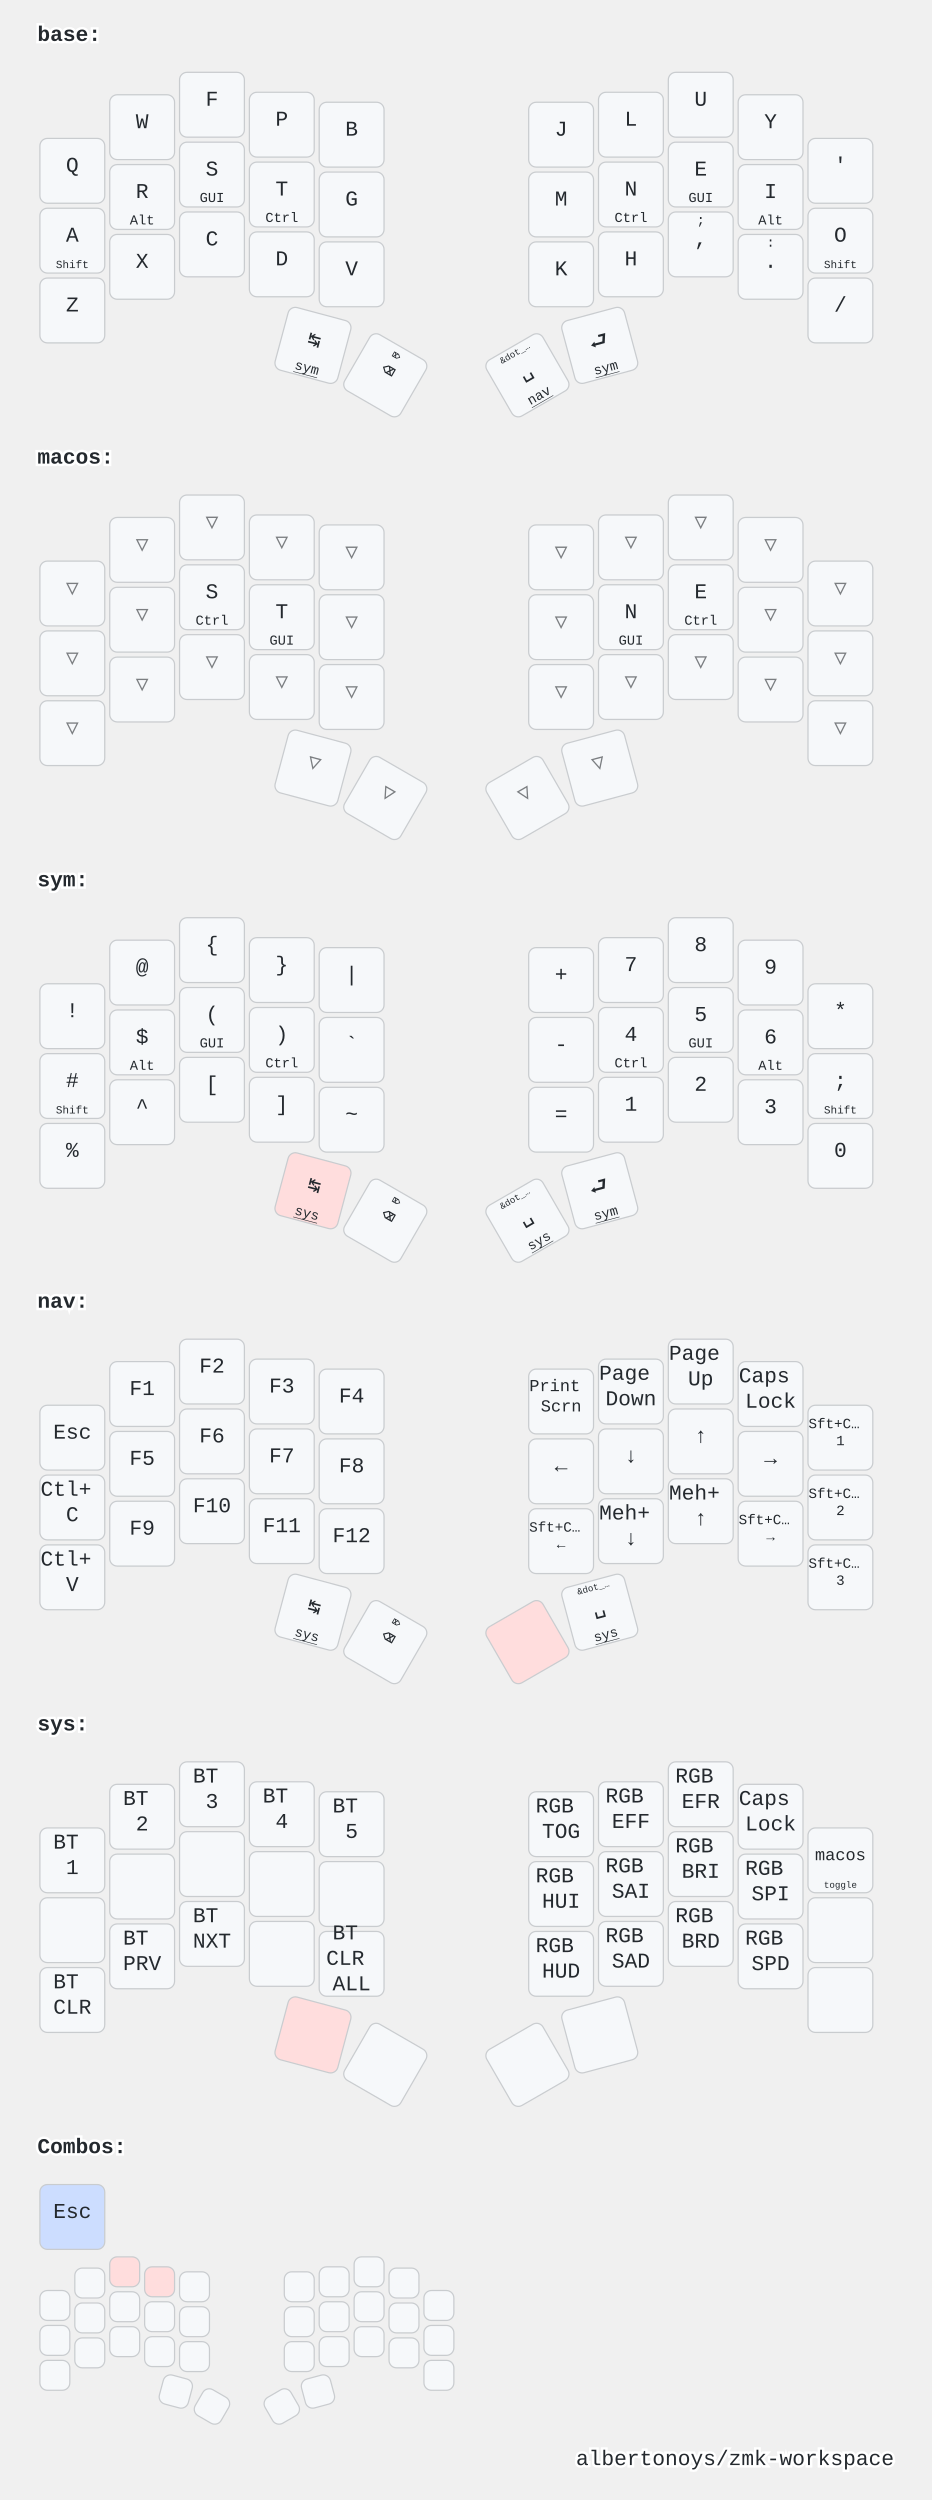
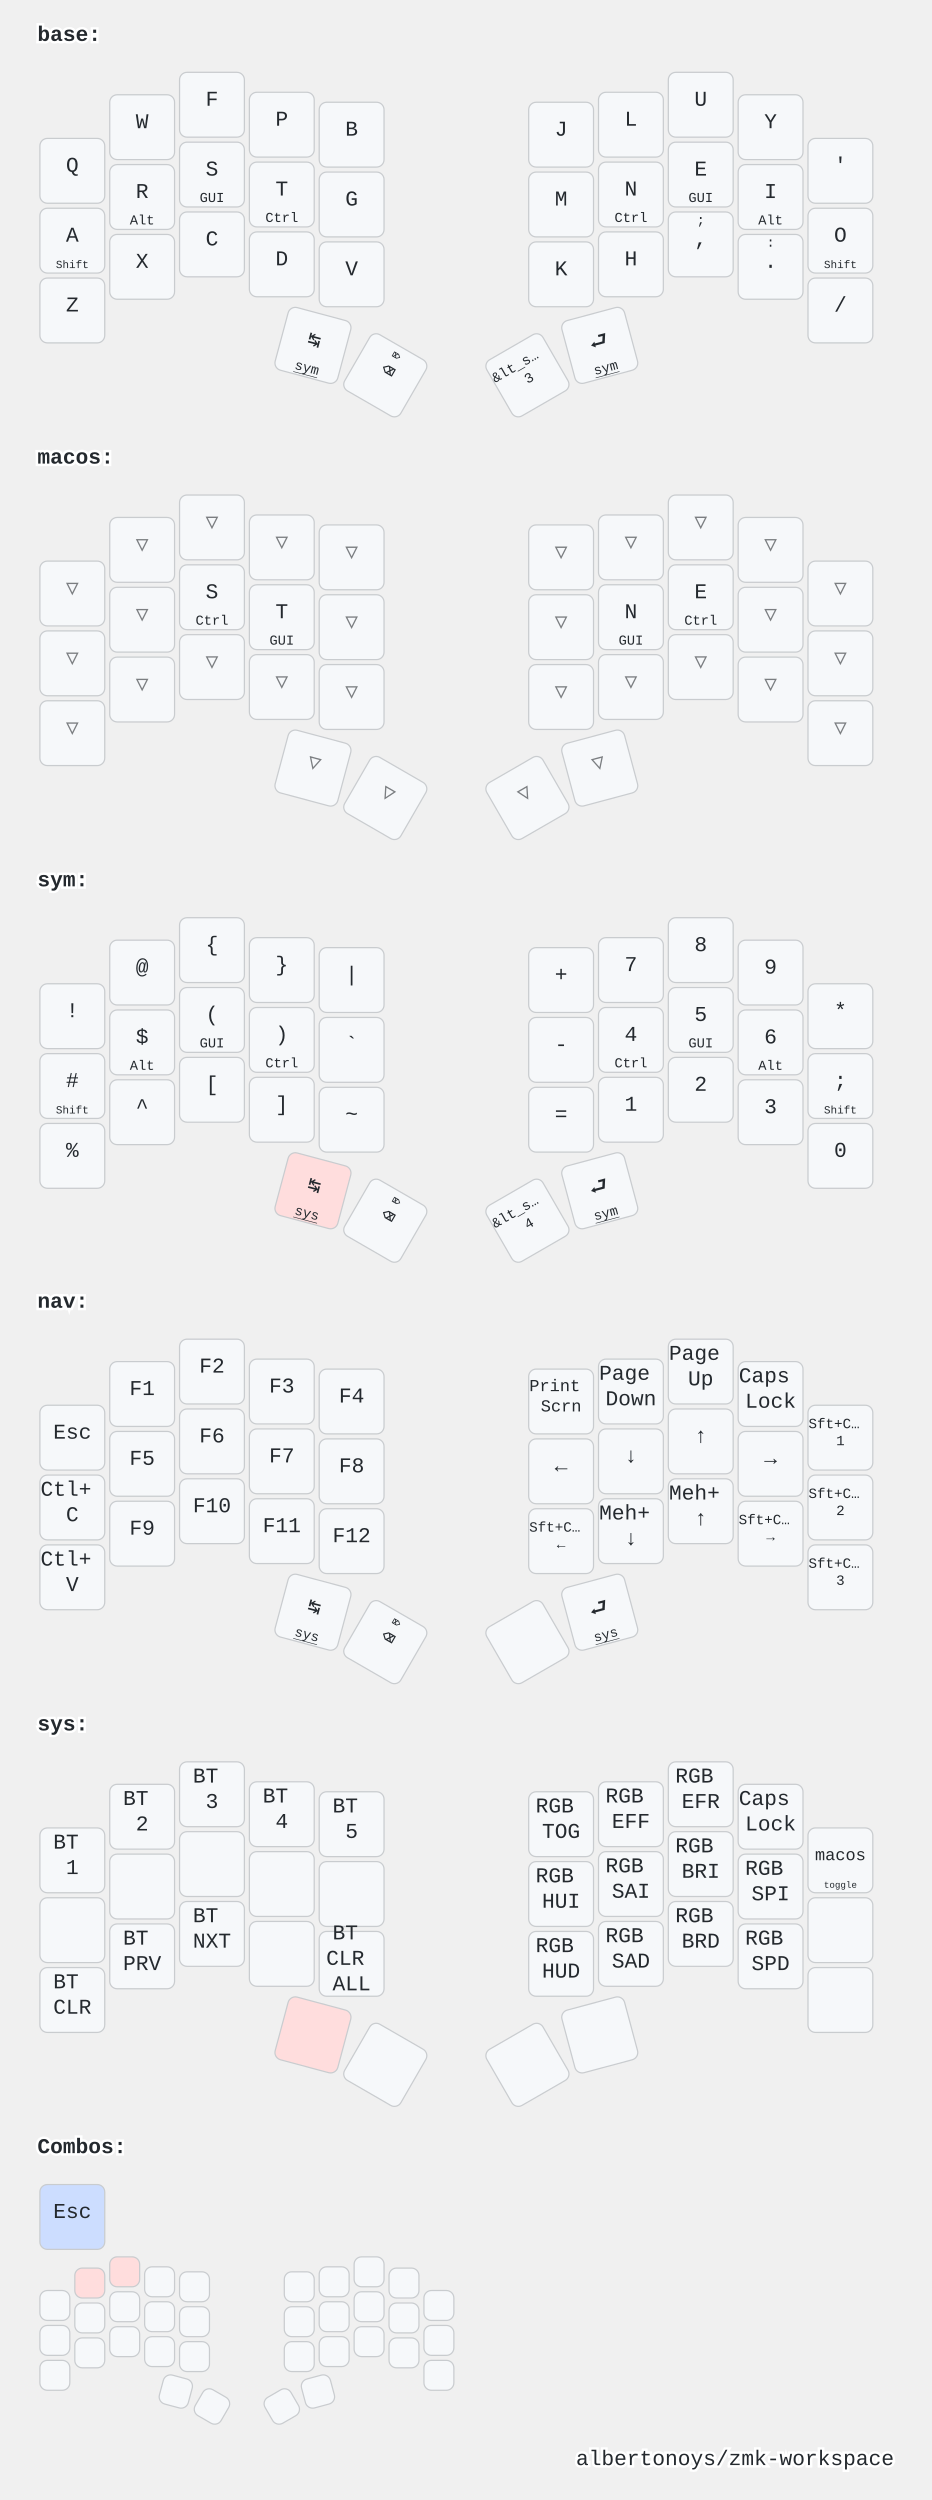
<svg xmlns="http://www.w3.org/2000/svg" width="747" height="2005" viewBox="0 0 747 2005" class="keymap">
  <style>/* inherit to force styles through use tags */
svg path {
    fill: inherit;
}

/* font and background color specifications */
svg.keymap {
    font-family: SFMono-Regular,Consolas,Liberation Mono,Menlo,monospace;
    font-size: 14px;
    font-kerning: normal;
    text-rendering: optimizeLegibility;
    fill: #24292e;
}

/* default key styling */
rect.key {
    fill: #f6f8fa;
}

rect.key, rect.combo {
    stroke: #c9cccf;
    stroke-width: 1;
}

/* default key side styling, only used is draw_key_sides is set */
rect.side {
    filter: brightness(90%);
}

/* color accent for combo boxes */
rect.combo, rect.combo-separate {
    fill: #cdf;
}

/* color accent for held keys */
rect.held, rect.combo.held {
    fill: #fdd;
}

/* color accent for ghost (optional) keys */
rect.ghost, rect.combo.ghost {
    stroke-dasharray: 4, 4;
    stroke-width: 2;
}

text {
    text-anchor: middle;
    dominant-baseline: middle;
}

/* styling for layer labels */
text.label {
    font-weight: bold;
    text-anchor: start;
    stroke: white;
    stroke-width: 4;
    paint-order: stroke;
}

/* styling for optional footer */
text.footer {
    text-anchor: end;
    dominant-baseline: auto;
    stroke: white;
    stroke-width: 4;
    paint-order: stroke;
}

/* styling for combo tap, and key hold/shifted label text */
text.combo, text.hold, text.shifted {
    font-size: 11px;
}

text.hold {
    text-anchor: middle;
    dominant-baseline: auto;
}

text.shifted {
    text-anchor: middle;
    dominant-baseline: hanging;
}

text.layer-activator {
    text-decoration: underline;
}

/* styling for hold/shifted label text in combo box */
text.combo.hold, text.combo.shifted {
    font-size: 8px;
}

/* lighter symbol for transparent keys */
text.trans {
    fill: #7b7e81;
}

/* styling for combo dendrons */
path.combo {
    stroke-width: 1;
    stroke: gray;
    fill: none;
}

/* Start Tabler Icons Cleanup */
/* cannot use height/width with glyphs */
.icon-tabler &gt; path {
    fill: inherit;
    stroke: inherit;
    stroke-width: 2;
}
/* hide tabler's default box */
.icon-tabler &gt; path[stroke="none"][fill="none"] {
    visibility: hidden;
}
/* End Tabler Icons Cleanup */

svg.keymap{font-size: 17px;}</style>
  <g transform="translate(30, 0)" class="layer-base">
    <text x="0" y="28" class="label" id="base">base:</text>
    <g transform="translate(0, 56)">
      <g transform="translate(28, 81)" class="key keypos-0">
        <rect rx="6" ry="6" x="-26" y="-26" width="52" height="52" class="key" />
        <text x="0" y="-4" class="key tap">Q</text>
      </g>
      <g transform="translate(84, 46)" class="key keypos-1">
        <rect rx="6" ry="6" x="-26" y="-26" width="52" height="52" class="key" />
        <text x="0" y="-4" class="key tap">W</text>
      </g>
      <g transform="translate(140, 28)" class="key keypos-2">
        <rect rx="6" ry="6" x="-26" y="-26" width="52" height="52" class="key" />
        <text x="0" y="-4" class="key tap">F</text>
      </g>
      <g transform="translate(196, 44)" class="key keypos-3">
        <rect rx="6" ry="6" x="-26" y="-26" width="52" height="52" class="key" />
        <text x="0" y="-4" class="key tap">P</text>
      </g>
      <g transform="translate(252, 52)" class="key keypos-4">
        <rect rx="6" ry="6" x="-26" y="-26" width="52" height="52" class="key" />
        <text x="0" y="-4" class="key tap">B</text>
      </g>
      <g transform="translate(420, 52)" class="key keypos-5">
        <rect rx="6" ry="6" x="-26" y="-26" width="52" height="52" class="key" />
        <text x="0" y="-4" class="key tap">J</text>
      </g>
      <g transform="translate(476, 44)" class="key keypos-6">
        <rect rx="6" ry="6" x="-26" y="-26" width="52" height="52" class="key" />
        <text x="0" y="-4" class="key tap">L</text>
      </g>
      <g transform="translate(532, 28)" class="key keypos-7">
        <rect rx="6" ry="6" x="-26" y="-26" width="52" height="52" class="key" />
        <text x="0" y="-4" class="key tap">U</text>
      </g>
      <g transform="translate(588, 46)" class="key keypos-8">
        <rect rx="6" ry="6" x="-26" y="-26" width="52" height="52" class="key" />
        <text x="0" y="-4" class="key tap">Y</text>
      </g>
      <g transform="translate(644, 81)" class="key keypos-9">
        <rect rx="6" ry="6" x="-26" y="-26" width="52" height="52" class="key" />
        <text x="0" y="-4" class="key tap">'</text>
      </g>
      <g transform="translate(28, 137)" class="key keypos-10">
        <rect rx="6" ry="6" x="-26" y="-26" width="52" height="52" class="key" />
        <text x="0" y="-4" class="key tap">A</text>
        <text x="0" y="22" class="key hold">
          <tspan style="font-size: 80%">Shift</tspan>
        </text>
      </g>
      <g transform="translate(84, 102)" class="key keypos-11">
        <rect rx="6" ry="6" x="-26" y="-26" width="52" height="52" class="key" />
        <text x="0" y="-4" class="key tap">R</text>
        <text x="0" y="22" class="key hold">Alt</text>
      </g>
      <g transform="translate(140, 84)" class="key keypos-12">
        <rect rx="6" ry="6" x="-26" y="-26" width="52" height="52" class="key" />
        <text x="0" y="-4" class="key tap">S</text>
        <text x="0" y="22" class="key hold">GUI</text>
      </g>
      <g transform="translate(196, 100)" class="key keypos-13">
        <rect rx="6" ry="6" x="-26" y="-26" width="52" height="52" class="key" />
        <text x="0" y="-4" class="key tap">T</text>
        <text x="0" y="22" class="key hold">Ctrl</text>
      </g>
      <g transform="translate(252, 108)" class="key keypos-14">
        <rect rx="6" ry="6" x="-26" y="-26" width="52" height="52" class="key" />
        <text x="0" y="-4" class="key tap">G</text>
      </g>
      <g transform="translate(420, 108)" class="key keypos-15">
        <rect rx="6" ry="6" x="-26" y="-26" width="52" height="52" class="key" />
        <text x="0" y="-4" class="key tap">M</text>
      </g>
      <g transform="translate(476, 100)" class="key keypos-16">
        <rect rx="6" ry="6" x="-26" y="-26" width="52" height="52" class="key" />
        <text x="0" y="-4" class="key tap">N</text>
        <text x="0" y="22" class="key hold">Ctrl</text>
      </g>
      <g transform="translate(532, 84)" class="key keypos-17">
        <rect rx="6" ry="6" x="-26" y="-26" width="52" height="52" class="key" />
        <text x="0" y="-4" class="key tap">E</text>
        <text x="0" y="22" class="key hold">GUI</text>
      </g>
      <g transform="translate(588, 102)" class="key keypos-18">
        <rect rx="6" ry="6" x="-26" y="-26" width="52" height="52" class="key" />
        <text x="0" y="-4" class="key tap">I</text>
        <text x="0" y="22" class="key hold">Alt</text>
      </g>
      <g transform="translate(644, 137)" class="key keypos-19">
        <rect rx="6" ry="6" x="-26" y="-26" width="52" height="52" class="key" />
        <text x="0" y="-4" class="key tap">O</text>
        <text x="0" y="22" class="key hold">
          <tspan style="font-size: 80%">Shift</tspan>
        </text>
      </g>
      <g transform="translate(28, 193)" class="key keypos-20">
        <rect rx="6" ry="6" x="-26" y="-26" width="52" height="52" class="key" />
        <text x="0" y="-4" class="key tap">Z</text>
      </g>
      <g transform="translate(84, 158)" class="key keypos-21">
        <rect rx="6" ry="6" x="-26" y="-26" width="52" height="52" class="key" />
        <text x="0" y="-4" class="key tap">X</text>
      </g>
      <g transform="translate(140, 140)" class="key keypos-22">
        <rect rx="6" ry="6" x="-26" y="-26" width="52" height="52" class="key" />
        <text x="0" y="-4" class="key tap">C</text>
      </g>
      <g transform="translate(196, 156)" class="key keypos-23">
        <rect rx="6" ry="6" x="-26" y="-26" width="52" height="52" class="key" />
        <text x="0" y="-4" class="key tap">D</text>
      </g>
      <g transform="translate(252, 164)" class="key keypos-24">
        <rect rx="6" ry="6" x="-26" y="-26" width="52" height="52" class="key" />
        <text x="0" y="-4" class="key tap">V</text>
      </g>
      <g transform="translate(420, 164)" class="key keypos-25">
        <rect rx="6" ry="6" x="-26" y="-26" width="52" height="52" class="key" />
        <text x="0" y="-4" class="key tap">K</text>
      </g>
      <g transform="translate(476, 156)" class="key keypos-26">
        <rect rx="6" ry="6" x="-26" y="-26" width="52" height="52" class="key" />
        <text x="0" y="-4" class="key tap">H</text>
      </g>
      <g transform="translate(532, 140)" class="key keypos-27">
        <rect rx="6" ry="6" x="-26" y="-26" width="52" height="52" class="key" />
        <text x="0" y="-4" class="key tap">,</text>
        <text x="0" y="-22" class="key shifted">;</text>
      </g>
      <g transform="translate(588, 158)" class="key keypos-28">
        <rect rx="6" ry="6" x="-26" y="-26" width="52" height="52" class="key" />
        <text x="0" y="-4" class="key tap">.</text>
        <text x="0" y="-22" class="key shifted">:</text>
      </g>
      <g transform="translate(644, 193)" class="key keypos-29">
        <rect rx="6" ry="6" x="-26" y="-26" width="52" height="52" class="key" />
        <text x="0" y="-4" class="key tap">/</text>
      </g>
      <g transform="translate(221, 221) rotate(15.0)" class="key keypos-30">
        <rect rx="6" ry="6" x="-26" y="-26" width="52" height="52" class="key" />
        <text x="0" y="-4" class="key tap">↹</text>
        <a href="#sym">
          <text x="0" y="22" class="key hold layer-activator">sym</text>
        </a>
      </g>
      <g transform="translate(279, 245) rotate(30.0)" class="key keypos-31">
        <rect rx="6" ry="6" x="-26" y="-26" width="52" height="52" class="key" />
        <text x="0" y="-4" class="key tap">⌫</text>
        <text x="0" y="-22" class="key shifted">⌦</text>
      </g>
      <g transform="translate(393, 245) rotate(-30.0)" class="key keypos-32">
        <rect rx="6" ry="6" x="-26" y="-26" width="52" height="52" class="key" />
-         <text x="0" y="-4" class="key tap">␣</text>
-         <a href="#nav">
-           <text x="0" y="22" class="key hold layer-activator">nav</text>
-         </a>
-         <text x="0" y="-22" class="key shifted">
-           <tspan style="font-size: 67%">&amp;dot_…</tspan>
+         <text x="0" y="-4" class="key tap">
+           <tspan x="0" dy="-0.6em" style="font-size: 67%">&amp;lt_s…</tspan>
+           <tspan x="0" dy="1.2em" style="font-size: 67%">3</tspan>
        </text>
      </g>
      <g transform="translate(451, 221) rotate(-15.0)" class="key keypos-33">
        <rect rx="6" ry="6" x="-26" y="-26" width="52" height="52" class="key" />
        <text x="0" y="-4" class="key tap">⮐</text>
        <a href="#sym">
          <text x="0" y="22" class="key hold layer-activator">sym</text>
        </a>
      </g>
    </g>
  </g>
  <g transform="translate(30, 339)" class="layer-macos">
    <text x="0" y="28" class="label" id="macos">macos:</text>
    <g transform="translate(0, 56)">
      <g transform="translate(28, 81)" class="key trans keypos-0">
        <rect rx="6" ry="6" x="-26" y="-26" width="52" height="52" class="key trans" />
        <text x="0" y="-4" class="key trans tap">▽</text>
      </g>
      <g transform="translate(84, 46)" class="key trans keypos-1">
        <rect rx="6" ry="6" x="-26" y="-26" width="52" height="52" class="key trans" />
        <text x="0" y="-4" class="key trans tap">▽</text>
      </g>
      <g transform="translate(140, 28)" class="key trans keypos-2">
        <rect rx="6" ry="6" x="-26" y="-26" width="52" height="52" class="key trans" />
        <text x="0" y="-4" class="key trans tap">▽</text>
      </g>
      <g transform="translate(196, 44)" class="key trans keypos-3">
        <rect rx="6" ry="6" x="-26" y="-26" width="52" height="52" class="key trans" />
        <text x="0" y="-4" class="key trans tap">▽</text>
      </g>
      <g transform="translate(252, 52)" class="key trans keypos-4">
        <rect rx="6" ry="6" x="-26" y="-26" width="52" height="52" class="key trans" />
        <text x="0" y="-4" class="key trans tap">▽</text>
      </g>
      <g transform="translate(420, 52)" class="key trans keypos-5">
        <rect rx="6" ry="6" x="-26" y="-26" width="52" height="52" class="key trans" />
        <text x="0" y="-4" class="key trans tap">▽</text>
      </g>
      <g transform="translate(476, 44)" class="key trans keypos-6">
        <rect rx="6" ry="6" x="-26" y="-26" width="52" height="52" class="key trans" />
        <text x="0" y="-4" class="key trans tap">▽</text>
      </g>
      <g transform="translate(532, 28)" class="key trans keypos-7">
        <rect rx="6" ry="6" x="-26" y="-26" width="52" height="52" class="key trans" />
        <text x="0" y="-4" class="key trans tap">▽</text>
      </g>
      <g transform="translate(588, 46)" class="key trans keypos-8">
        <rect rx="6" ry="6" x="-26" y="-26" width="52" height="52" class="key trans" />
        <text x="0" y="-4" class="key trans tap">▽</text>
      </g>
      <g transform="translate(644, 81)" class="key trans keypos-9">
        <rect rx="6" ry="6" x="-26" y="-26" width="52" height="52" class="key trans" />
        <text x="0" y="-4" class="key trans tap">▽</text>
      </g>
      <g transform="translate(28, 137)" class="key trans keypos-10">
        <rect rx="6" ry="6" x="-26" y="-26" width="52" height="52" class="key trans" />
        <text x="0" y="-4" class="key trans tap">▽</text>
      </g>
      <g transform="translate(84, 102)" class="key trans keypos-11">
        <rect rx="6" ry="6" x="-26" y="-26" width="52" height="52" class="key trans" />
        <text x="0" y="-4" class="key trans tap">▽</text>
      </g>
      <g transform="translate(140, 84)" class="key keypos-12">
        <rect rx="6" ry="6" x="-26" y="-26" width="52" height="52" class="key" />
        <text x="0" y="-4" class="key tap">S</text>
        <text x="0" y="22" class="key hold">Ctrl</text>
      </g>
      <g transform="translate(196, 100)" class="key keypos-13">
        <rect rx="6" ry="6" x="-26" y="-26" width="52" height="52" class="key" />
        <text x="0" y="-4" class="key tap">T</text>
        <text x="0" y="22" class="key hold">GUI</text>
      </g>
      <g transform="translate(252, 108)" class="key trans keypos-14">
        <rect rx="6" ry="6" x="-26" y="-26" width="52" height="52" class="key trans" />
        <text x="0" y="-4" class="key trans tap">▽</text>
      </g>
      <g transform="translate(420, 108)" class="key trans keypos-15">
        <rect rx="6" ry="6" x="-26" y="-26" width="52" height="52" class="key trans" />
        <text x="0" y="-4" class="key trans tap">▽</text>
      </g>
      <g transform="translate(476, 100)" class="key keypos-16">
        <rect rx="6" ry="6" x="-26" y="-26" width="52" height="52" class="key" />
        <text x="0" y="-4" class="key tap">N</text>
        <text x="0" y="22" class="key hold">GUI</text>
      </g>
      <g transform="translate(532, 84)" class="key keypos-17">
        <rect rx="6" ry="6" x="-26" y="-26" width="52" height="52" class="key" />
        <text x="0" y="-4" class="key tap">E</text>
        <text x="0" y="22" class="key hold">Ctrl</text>
      </g>
      <g transform="translate(588, 102)" class="key trans keypos-18">
        <rect rx="6" ry="6" x="-26" y="-26" width="52" height="52" class="key trans" />
        <text x="0" y="-4" class="key trans tap">▽</text>
      </g>
      <g transform="translate(644, 137)" class="key trans keypos-19">
        <rect rx="6" ry="6" x="-26" y="-26" width="52" height="52" class="key trans" />
        <text x="0" y="-4" class="key trans tap">▽</text>
      </g>
      <g transform="translate(28, 193)" class="key trans keypos-20">
        <rect rx="6" ry="6" x="-26" y="-26" width="52" height="52" class="key trans" />
        <text x="0" y="-4" class="key trans tap">▽</text>
      </g>
      <g transform="translate(84, 158)" class="key trans keypos-21">
        <rect rx="6" ry="6" x="-26" y="-26" width="52" height="52" class="key trans" />
        <text x="0" y="-4" class="key trans tap">▽</text>
      </g>
      <g transform="translate(140, 140)" class="key trans keypos-22">
        <rect rx="6" ry="6" x="-26" y="-26" width="52" height="52" class="key trans" />
        <text x="0" y="-4" class="key trans tap">▽</text>
      </g>
      <g transform="translate(196, 156)" class="key trans keypos-23">
        <rect rx="6" ry="6" x="-26" y="-26" width="52" height="52" class="key trans" />
        <text x="0" y="-4" class="key trans tap">▽</text>
      </g>
      <g transform="translate(252, 164)" class="key trans keypos-24">
        <rect rx="6" ry="6" x="-26" y="-26" width="52" height="52" class="key trans" />
        <text x="0" y="-4" class="key trans tap">▽</text>
      </g>
      <g transform="translate(420, 164)" class="key trans keypos-25">
        <rect rx="6" ry="6" x="-26" y="-26" width="52" height="52" class="key trans" />
        <text x="0" y="-4" class="key trans tap">▽</text>
      </g>
      <g transform="translate(476, 156)" class="key trans keypos-26">
        <rect rx="6" ry="6" x="-26" y="-26" width="52" height="52" class="key trans" />
        <text x="0" y="-4" class="key trans tap">▽</text>
      </g>
      <g transform="translate(532, 140)" class="key trans keypos-27">
        <rect rx="6" ry="6" x="-26" y="-26" width="52" height="52" class="key trans" />
        <text x="0" y="-4" class="key trans tap">▽</text>
      </g>
      <g transform="translate(588, 158)" class="key trans keypos-28">
        <rect rx="6" ry="6" x="-26" y="-26" width="52" height="52" class="key trans" />
        <text x="0" y="-4" class="key trans tap">▽</text>
      </g>
      <g transform="translate(644, 193)" class="key trans keypos-29">
        <rect rx="6" ry="6" x="-26" y="-26" width="52" height="52" class="key trans" />
        <text x="0" y="-4" class="key trans tap">▽</text>
      </g>
      <g transform="translate(221, 221) rotate(15.0)" class="key trans keypos-30">
        <rect rx="6" ry="6" x="-26" y="-26" width="52" height="52" class="key trans" />
        <text x="0" y="-4" class="key trans tap">▽</text>
      </g>
      <g transform="translate(279, 245) rotate(30.0)" class="key trans keypos-31">
        <rect rx="6" ry="6" x="-26" y="-26" width="52" height="52" class="key trans" />
        <text x="0" y="-4" class="key trans tap">▽</text>
      </g>
      <g transform="translate(393, 245) rotate(-30.0)" class="key trans keypos-32">
        <rect rx="6" ry="6" x="-26" y="-26" width="52" height="52" class="key trans" />
        <text x="0" y="-4" class="key trans tap">▽</text>
      </g>
      <g transform="translate(451, 221) rotate(-15.0)" class="key trans keypos-33">
        <rect rx="6" ry="6" x="-26" y="-26" width="52" height="52" class="key trans" />
        <text x="0" y="-4" class="key trans tap">▽</text>
      </g>
    </g>
  </g>
  <g transform="translate(30, 678)" class="layer-sym">
    <text x="0" y="28" class="label" id="sym">sym:</text>
    <g transform="translate(0, 56)">
      <g transform="translate(28, 81)" class="key keypos-0">
        <rect rx="6" ry="6" x="-26" y="-26" width="52" height="52" class="key" />
        <text x="0" y="-4" class="key tap">!</text>
      </g>
      <g transform="translate(84, 46)" class="key keypos-1">
        <rect rx="6" ry="6" x="-26" y="-26" width="52" height="52" class="key" />
        <text x="0" y="-4" class="key tap">@</text>
      </g>
      <g transform="translate(140, 28)" class="key keypos-2">
        <rect rx="6" ry="6" x="-26" y="-26" width="52" height="52" class="key" />
        <text x="0" y="-4" class="key tap">{</text>
      </g>
      <g transform="translate(196, 44)" class="key keypos-3">
        <rect rx="6" ry="6" x="-26" y="-26" width="52" height="52" class="key" />
        <text x="0" y="-4" class="key tap">}</text>
      </g>
      <g transform="translate(252, 52)" class="key keypos-4">
        <rect rx="6" ry="6" x="-26" y="-26" width="52" height="52" class="key" />
        <text x="0" y="-4" class="key tap">|</text>
      </g>
      <g transform="translate(420, 52)" class="key keypos-5">
        <rect rx="6" ry="6" x="-26" y="-26" width="52" height="52" class="key" />
        <text x="0" y="-4" class="key tap">+</text>
      </g>
      <g transform="translate(476, 44)" class="key keypos-6">
        <rect rx="6" ry="6" x="-26" y="-26" width="52" height="52" class="key" />
        <text x="0" y="-4" class="key tap">7</text>
      </g>
      <g transform="translate(532, 28)" class="key keypos-7">
        <rect rx="6" ry="6" x="-26" y="-26" width="52" height="52" class="key" />
        <text x="0" y="-4" class="key tap">8</text>
      </g>
      <g transform="translate(588, 46)" class="key keypos-8">
        <rect rx="6" ry="6" x="-26" y="-26" width="52" height="52" class="key" />
        <text x="0" y="-4" class="key tap">9</text>
      </g>
      <g transform="translate(644, 81)" class="key keypos-9">
        <rect rx="6" ry="6" x="-26" y="-26" width="52" height="52" class="key" />
        <text x="0" y="-4" class="key tap">*</text>
      </g>
      <g transform="translate(28, 137)" class="key keypos-10">
        <rect rx="6" ry="6" x="-26" y="-26" width="52" height="52" class="key" />
        <text x="0" y="-4" class="key tap">#</text>
        <text x="0" y="22" class="key hold">
          <tspan style="font-size: 80%">Shift</tspan>
        </text>
      </g>
      <g transform="translate(84, 102)" class="key keypos-11">
        <rect rx="6" ry="6" x="-26" y="-26" width="52" height="52" class="key" />
        <text x="0" y="-4" class="key tap">$</text>
        <text x="0" y="22" class="key hold">Alt</text>
      </g>
      <g transform="translate(140, 84)" class="key keypos-12">
        <rect rx="6" ry="6" x="-26" y="-26" width="52" height="52" class="key" />
        <text x="0" y="-4" class="key tap">(</text>
        <text x="0" y="22" class="key hold">GUI</text>
      </g>
      <g transform="translate(196, 100)" class="key keypos-13">
        <rect rx="6" ry="6" x="-26" y="-26" width="52" height="52" class="key" />
        <text x="0" y="-4" class="key tap">)</text>
        <text x="0" y="22" class="key hold">Ctrl</text>
      </g>
      <g transform="translate(252, 108)" class="key keypos-14">
        <rect rx="6" ry="6" x="-26" y="-26" width="52" height="52" class="key" />
        <text x="0" y="-4" class="key tap">`</text>
      </g>
      <g transform="translate(420, 108)" class="key keypos-15">
        <rect rx="6" ry="6" x="-26" y="-26" width="52" height="52" class="key" />
        <text x="0" y="-4" class="key tap">-</text>
      </g>
      <g transform="translate(476, 100)" class="key keypos-16">
        <rect rx="6" ry="6" x="-26" y="-26" width="52" height="52" class="key" />
        <text x="0" y="-4" class="key tap">4</text>
        <text x="0" y="22" class="key hold">Ctrl</text>
      </g>
      <g transform="translate(532, 84)" class="key keypos-17">
        <rect rx="6" ry="6" x="-26" y="-26" width="52" height="52" class="key" />
        <text x="0" y="-4" class="key tap">5</text>
        <text x="0" y="22" class="key hold">GUI</text>
      </g>
      <g transform="translate(588, 102)" class="key keypos-18">
        <rect rx="6" ry="6" x="-26" y="-26" width="52" height="52" class="key" />
        <text x="0" y="-4" class="key tap">6</text>
        <text x="0" y="22" class="key hold">Alt</text>
      </g>
      <g transform="translate(644, 137)" class="key keypos-19">
        <rect rx="6" ry="6" x="-26" y="-26" width="52" height="52" class="key" />
        <text x="0" y="-4" class="key tap">;</text>
        <text x="0" y="22" class="key hold">
          <tspan style="font-size: 80%">Shift</tspan>
        </text>
      </g>
      <g transform="translate(28, 193)" class="key keypos-20">
        <rect rx="6" ry="6" x="-26" y="-26" width="52" height="52" class="key" />
        <text x="0" y="-4" class="key tap">%</text>
      </g>
      <g transform="translate(84, 158)" class="key keypos-21">
        <rect rx="6" ry="6" x="-26" y="-26" width="52" height="52" class="key" />
        <text x="0" y="-4" class="key tap">^</text>
      </g>
      <g transform="translate(140, 140)" class="key keypos-22">
        <rect rx="6" ry="6" x="-26" y="-26" width="52" height="52" class="key" />
        <text x="0" y="-4" class="key tap">[</text>
      </g>
      <g transform="translate(196, 156)" class="key keypos-23">
        <rect rx="6" ry="6" x="-26" y="-26" width="52" height="52" class="key" />
        <text x="0" y="-4" class="key tap">]</text>
      </g>
      <g transform="translate(252, 164)" class="key keypos-24">
        <rect rx="6" ry="6" x="-26" y="-26" width="52" height="52" class="key" />
        <text x="0" y="-4" class="key tap">~</text>
      </g>
      <g transform="translate(420, 164)" class="key keypos-25">
        <rect rx="6" ry="6" x="-26" y="-26" width="52" height="52" class="key" />
        <text x="0" y="-4" class="key tap">=</text>
      </g>
      <g transform="translate(476, 156)" class="key keypos-26">
        <rect rx="6" ry="6" x="-26" y="-26" width="52" height="52" class="key" />
        <text x="0" y="-4" class="key tap">1</text>
      </g>
      <g transform="translate(532, 140)" class="key keypos-27">
        <rect rx="6" ry="6" x="-26" y="-26" width="52" height="52" class="key" />
        <text x="0" y="-4" class="key tap">2</text>
      </g>
      <g transform="translate(588, 158)" class="key keypos-28">
        <rect rx="6" ry="6" x="-26" y="-26" width="52" height="52" class="key" />
        <text x="0" y="-4" class="key tap">3</text>
      </g>
      <g transform="translate(644, 193)" class="key keypos-29">
        <rect rx="6" ry="6" x="-26" y="-26" width="52" height="52" class="key" />
        <text x="0" y="-4" class="key tap">0</text>
      </g>
      <g transform="translate(221, 221) rotate(15.0)" class="key held keypos-30">
        <rect rx="6" ry="6" x="-26" y="-26" width="52" height="52" class="key held" />
        <text x="0" y="-4" class="key held tap">↹</text>
        <a href="#sys">
          <text x="0" y="22" class="key held hold layer-activator">sys</text>
        </a>
      </g>
      <g transform="translate(279, 245) rotate(30.0)" class="key keypos-31">
        <rect rx="6" ry="6" x="-26" y="-26" width="52" height="52" class="key" />
        <text x="0" y="-4" class="key tap">⌫</text>
        <text x="0" y="-22" class="key shifted">⌦</text>
      </g>
      <g transform="translate(393, 245) rotate(-30.0)" class="key keypos-32">
        <rect rx="6" ry="6" x="-26" y="-26" width="52" height="52" class="key" />
-         <text x="0" y="-4" class="key tap">␣</text>
-         <a href="#sys">
-           <text x="0" y="22" class="key hold layer-activator">sys</text>
-         </a>
-         <text x="0" y="-22" class="key shifted">
-           <tspan style="font-size: 67%">&amp;dot_…</tspan>
+         <text x="0" y="-4" class="key tap">
+           <tspan x="0" dy="-0.6em" style="font-size: 67%">&amp;lt_s…</tspan>
+           <tspan x="0" dy="1.2em" style="font-size: 67%">4</tspan>
        </text>
      </g>
      <g transform="translate(451, 221) rotate(-15.0)" class="key keypos-33">
        <rect rx="6" ry="6" x="-26" y="-26" width="52" height="52" class="key" />
        <text x="0" y="-4" class="key tap">⮐</text>
        <a href="#sym">
          <text x="0" y="22" class="key hold layer-activator">sym</text>
        </a>
      </g>
    </g>
  </g>
  <g transform="translate(30, 1016)" class="layer-nav">
    <text x="0" y="28" class="label" id="nav">nav:</text>
    <g transform="translate(0, 56)">
      <g transform="translate(28, 81)" class="key keypos-0">
        <rect rx="6" ry="6" x="-26" y="-26" width="52" height="52" class="key" />
        <text x="0" y="-4" class="key tap">Esc</text>
      </g>
      <g transform="translate(84, 46)" class="key keypos-1">
        <rect rx="6" ry="6" x="-26" y="-26" width="52" height="52" class="key" />
        <text x="0" y="-4" class="key tap">F1</text>
      </g>
      <g transform="translate(140, 28)" class="key keypos-2">
        <rect rx="6" ry="6" x="-26" y="-26" width="52" height="52" class="key" />
        <text x="0" y="-4" class="key tap">F2</text>
      </g>
      <g transform="translate(196, 44)" class="key keypos-3">
        <rect rx="6" ry="6" x="-26" y="-26" width="52" height="52" class="key" />
        <text x="0" y="-4" class="key tap">F3</text>
      </g>
      <g transform="translate(252, 52)" class="key keypos-4">
        <rect rx="6" ry="6" x="-26" y="-26" width="52" height="52" class="key" />
        <text x="0" y="-4" class="key tap">F4</text>
      </g>
      <g transform="translate(420, 52)" class="key keypos-5">
        <rect rx="6" ry="6" x="-26" y="-26" width="52" height="52" class="key" />
        <text x="0" y="-4" class="key tap">
          <tspan x="0" dy="-0.6em" style="font-size: 80%">Print</tspan>
          <tspan x="0" dy="1.2em" style="font-size: 80%">Scrn</tspan>
        </text>
      </g>
      <g transform="translate(476, 44)" class="key keypos-6">
        <rect rx="6" ry="6" x="-26" y="-26" width="52" height="52" class="key" />
        <text x="0" y="-4" class="key tap">
          <tspan x="0" dy="-0.6em">Page</tspan>
          <tspan x="0" dy="1.2em">Down</tspan>
        </text>
      </g>
      <g transform="translate(532, 28)" class="key keypos-7">
        <rect rx="6" ry="6" x="-26" y="-26" width="52" height="52" class="key" />
        <text x="0" y="-4" class="key tap">
          <tspan x="0" dy="-0.6em">Page</tspan>
          <tspan x="0" dy="1.2em">Up</tspan>
        </text>
      </g>
      <g transform="translate(588, 46)" class="key keypos-8">
        <rect rx="6" ry="6" x="-26" y="-26" width="52" height="52" class="key" />
        <text x="0" y="-4" class="key tap">
          <tspan x="0" dy="-0.6em">Caps</tspan>
          <tspan x="0" dy="1.2em">Lock</tspan>
        </text>
      </g>
      <g transform="translate(644, 81)" class="key keypos-9">
        <rect rx="6" ry="6" x="-26" y="-26" width="52" height="52" class="key" />
        <text x="0" y="-4" class="key tap">
          <tspan x="0" dy="-0.6em" style="font-size: 67%">Sft+C…</tspan>
          <tspan x="0" dy="1.2em" style="font-size: 67%">1</tspan>
        </text>
      </g>
      <g transform="translate(28, 137)" class="key keypos-10">
        <rect rx="6" ry="6" x="-26" y="-26" width="52" height="52" class="key" />
        <text x="0" y="-4" class="key tap">
          <tspan x="0" dy="-0.6em">Ctl+</tspan>
          <tspan x="0" dy="1.2em">C</tspan>
        </text>
      </g>
      <g transform="translate(84, 102)" class="key keypos-11">
        <rect rx="6" ry="6" x="-26" y="-26" width="52" height="52" class="key" />
        <text x="0" y="-4" class="key tap">F5</text>
      </g>
      <g transform="translate(140, 84)" class="key keypos-12">
        <rect rx="6" ry="6" x="-26" y="-26" width="52" height="52" class="key" />
        <text x="0" y="-4" class="key tap">F6</text>
      </g>
      <g transform="translate(196, 100)" class="key keypos-13">
        <rect rx="6" ry="6" x="-26" y="-26" width="52" height="52" class="key" />
        <text x="0" y="-4" class="key tap">F7</text>
      </g>
      <g transform="translate(252, 108)" class="key keypos-14">
        <rect rx="6" ry="6" x="-26" y="-26" width="52" height="52" class="key" />
        <text x="0" y="-4" class="key tap">F8</text>
      </g>
      <g transform="translate(420, 108)" class="key keypos-15">
        <rect rx="6" ry="6" x="-26" y="-26" width="52" height="52" class="key" />
        <text x="0" y="-4" class="key tap">←</text>
      </g>
      <g transform="translate(476, 100)" class="key keypos-16">
        <rect rx="6" ry="6" x="-26" y="-26" width="52" height="52" class="key" />
        <text x="0" y="-4" class="key tap">↓</text>
      </g>
      <g transform="translate(532, 84)" class="key keypos-17">
        <rect rx="6" ry="6" x="-26" y="-26" width="52" height="52" class="key" />
        <text x="0" y="-4" class="key tap">↑</text>
      </g>
      <g transform="translate(588, 102)" class="key keypos-18">
        <rect rx="6" ry="6" x="-26" y="-26" width="52" height="52" class="key" />
        <text x="0" y="-4" class="key tap">→</text>
      </g>
      <g transform="translate(644, 137)" class="key keypos-19">
        <rect rx="6" ry="6" x="-26" y="-26" width="52" height="52" class="key" />
        <text x="0" y="-4" class="key tap">
          <tspan x="0" dy="-0.6em" style="font-size: 67%">Sft+C…</tspan>
          <tspan x="0" dy="1.2em" style="font-size: 67%">2</tspan>
        </text>
      </g>
      <g transform="translate(28, 193)" class="key keypos-20">
        <rect rx="6" ry="6" x="-26" y="-26" width="52" height="52" class="key" />
        <text x="0" y="-4" class="key tap">
          <tspan x="0" dy="-0.6em">Ctl+</tspan>
          <tspan x="0" dy="1.2em">V</tspan>
        </text>
      </g>
      <g transform="translate(84, 158)" class="key keypos-21">
        <rect rx="6" ry="6" x="-26" y="-26" width="52" height="52" class="key" />
        <text x="0" y="-4" class="key tap">F9</text>
      </g>
      <g transform="translate(140, 140)" class="key keypos-22">
        <rect rx="6" ry="6" x="-26" y="-26" width="52" height="52" class="key" />
        <text x="0" y="-4" class="key tap">F10</text>
      </g>
      <g transform="translate(196, 156)" class="key keypos-23">
        <rect rx="6" ry="6" x="-26" y="-26" width="52" height="52" class="key" />
        <text x="0" y="-4" class="key tap">F11</text>
      </g>
      <g transform="translate(252, 164)" class="key keypos-24">
        <rect rx="6" ry="6" x="-26" y="-26" width="52" height="52" class="key" />
        <text x="0" y="-4" class="key tap">F12</text>
      </g>
      <g transform="translate(420, 164)" class="key keypos-25">
        <rect rx="6" ry="6" x="-26" y="-26" width="52" height="52" class="key" />
        <text x="0" y="-4" class="key tap">
          <tspan x="0" dy="-0.6em" style="font-size: 67%">Sft+C…</tspan>
          <tspan x="0" dy="1.2em" style="font-size: 67%">←</tspan>
        </text>
      </g>
      <g transform="translate(476, 156)" class="key keypos-26">
        <rect rx="6" ry="6" x="-26" y="-26" width="52" height="52" class="key" />
        <text x="0" y="-4" class="key tap">
          <tspan x="0" dy="-0.6em">Meh+</tspan>
          <tspan x="0" dy="1.2em">↓</tspan>
        </text>
      </g>
      <g transform="translate(532, 140)" class="key keypos-27">
        <rect rx="6" ry="6" x="-26" y="-26" width="52" height="52" class="key" />
        <text x="0" y="-4" class="key tap">
          <tspan x="0" dy="-0.6em">Meh+</tspan>
          <tspan x="0" dy="1.2em">↑</tspan>
        </text>
      </g>
      <g transform="translate(588, 158)" class="key keypos-28">
        <rect rx="6" ry="6" x="-26" y="-26" width="52" height="52" class="key" />
        <text x="0" y="-4" class="key tap">
          <tspan x="0" dy="-0.6em" style="font-size: 67%">Sft+C…</tspan>
          <tspan x="0" dy="1.2em" style="font-size: 67%">→</tspan>
        </text>
      </g>
      <g transform="translate(644, 193)" class="key keypos-29">
        <rect rx="6" ry="6" x="-26" y="-26" width="52" height="52" class="key" />
        <text x="0" y="-4" class="key tap">
          <tspan x="0" dy="-0.6em" style="font-size: 67%">Sft+C…</tspan>
          <tspan x="0" dy="1.2em" style="font-size: 67%">3</tspan>
        </text>
      </g>
      <g transform="translate(221, 221) rotate(15.0)" class="key keypos-30">
        <rect rx="6" ry="6" x="-26" y="-26" width="52" height="52" class="key" />
        <text x="0" y="-4" class="key tap">↹</text>
        <a href="#sys">
          <text x="0" y="22" class="key hold layer-activator">sys</text>
        </a>
      </g>
      <g transform="translate(279, 245) rotate(30.0)" class="key keypos-31">
        <rect rx="6" ry="6" x="-26" y="-26" width="52" height="52" class="key" />
        <text x="0" y="-4" class="key tap">⌫</text>
        <text x="0" y="-22" class="key shifted">⌦</text>
      </g>
-       <g transform="translate(393, 245) rotate(-30.0)" class="key held keypos-32">
-         <rect rx="6" ry="6" x="-26" y="-26" width="52" height="52" class="key held" />
+       <g transform="translate(393, 245) rotate(-30.0)" class="key keypos-32">
+         <rect rx="6" ry="6" x="-26" y="-26" width="52" height="52" class="key" />
      </g>
      <g transform="translate(451, 221) rotate(-15.0)" class="key keypos-33">
        <rect rx="6" ry="6" x="-26" y="-26" width="52" height="52" class="key" />
-         <text x="0" y="-4" class="key tap">␣</text>
+         <text x="0" y="-4" class="key tap">⮐</text>
        <a href="#sys">
          <text x="0" y="22" class="key hold layer-activator">sys</text>
        </a>
-         <text x="0" y="-22" class="key shifted">
-           <tspan style="font-size: 67%">&amp;dot_…</tspan>
-         </text>
      </g>
    </g>
  </g>
  <g transform="translate(30, 1355)" class="layer-sys">
    <text x="0" y="28" class="label" id="sys">sys:</text>
    <g transform="translate(0, 56)">
      <g transform="translate(28, 81)" class="key keypos-0">
        <rect rx="6" ry="6" x="-26" y="-26" width="52" height="52" class="key" />
        <text x="0" y="-4" class="key tap">
          <tspan x="0" dy="-0.6em">BT</tspan>
          <tspan x="0" dy="1.2em">1</tspan>
        </text>
      </g>
      <g transform="translate(84, 46)" class="key keypos-1">
        <rect rx="6" ry="6" x="-26" y="-26" width="52" height="52" class="key" />
        <text x="0" y="-4" class="key tap">
          <tspan x="0" dy="-0.6em">BT</tspan>
          <tspan x="0" dy="1.2em">2</tspan>
        </text>
      </g>
      <g transform="translate(140, 28)" class="key keypos-2">
        <rect rx="6" ry="6" x="-26" y="-26" width="52" height="52" class="key" />
        <text x="0" y="-4" class="key tap">
          <tspan x="0" dy="-0.6em">BT</tspan>
          <tspan x="0" dy="1.2em">3</tspan>
        </text>
      </g>
      <g transform="translate(196, 44)" class="key keypos-3">
        <rect rx="6" ry="6" x="-26" y="-26" width="52" height="52" class="key" />
        <text x="0" y="-4" class="key tap">
          <tspan x="0" dy="-0.6em">BT</tspan>
          <tspan x="0" dy="1.2em">4</tspan>
        </text>
      </g>
      <g transform="translate(252, 52)" class="key keypos-4">
        <rect rx="6" ry="6" x="-26" y="-26" width="52" height="52" class="key" />
        <text x="0" y="-4" class="key tap">
          <tspan x="0" dy="-0.6em">BT</tspan>
          <tspan x="0" dy="1.2em">5</tspan>
        </text>
      </g>
      <g transform="translate(420, 52)" class="key keypos-5">
        <rect rx="6" ry="6" x="-26" y="-26" width="52" height="52" class="key" />
        <text x="0" y="-4" class="key tap">
          <tspan x="0" dy="-0.6em">RGB</tspan>
          <tspan x="0" dy="1.2em">TOG</tspan>
        </text>
      </g>
      <g transform="translate(476, 44)" class="key keypos-6">
        <rect rx="6" ry="6" x="-26" y="-26" width="52" height="52" class="key" />
        <text x="0" y="-4" class="key tap">
          <tspan x="0" dy="-0.6em">RGB</tspan>
          <tspan x="0" dy="1.2em">EFF</tspan>
        </text>
      </g>
      <g transform="translate(532, 28)" class="key keypos-7">
        <rect rx="6" ry="6" x="-26" y="-26" width="52" height="52" class="key" />
        <text x="0" y="-4" class="key tap">
          <tspan x="0" dy="-0.6em">RGB</tspan>
          <tspan x="0" dy="1.2em">EFR</tspan>
        </text>
      </g>
      <g transform="translate(588, 46)" class="key keypos-8">
        <rect rx="6" ry="6" x="-26" y="-26" width="52" height="52" class="key" />
        <text x="0" y="-4" class="key tap">
          <tspan x="0" dy="-0.6em">Caps</tspan>
          <tspan x="0" dy="1.2em">Lock</tspan>
        </text>
      </g>
      <g transform="translate(644, 81)" class="key keypos-9">
        <rect rx="6" ry="6" x="-26" y="-26" width="52" height="52" class="key" />
        <a href="#macos">
          <text x="0" y="-4" class="key tap layer-activator">
            <tspan style="font-size: 80%">macos</tspan>
          </text>
        </a>
        <text x="0" y="22" class="key hold">
          <tspan style="font-size: 67%">toggle</tspan>
        </text>
      </g>
      <g transform="translate(28, 137)" class="key keypos-10">
        <rect rx="6" ry="6" x="-26" y="-26" width="52" height="52" class="key" />
      </g>
      <g transform="translate(84, 102)" class="key keypos-11">
        <rect rx="6" ry="6" x="-26" y="-26" width="52" height="52" class="key" />
      </g>
      <g transform="translate(140, 84)" class="key keypos-12">
        <rect rx="6" ry="6" x="-26" y="-26" width="52" height="52" class="key" />
      </g>
      <g transform="translate(196, 100)" class="key keypos-13">
        <rect rx="6" ry="6" x="-26" y="-26" width="52" height="52" class="key" />
      </g>
      <g transform="translate(252, 108)" class="key keypos-14">
        <rect rx="6" ry="6" x="-26" y="-26" width="52" height="52" class="key" />
      </g>
      <g transform="translate(420, 108)" class="key keypos-15">
        <rect rx="6" ry="6" x="-26" y="-26" width="52" height="52" class="key" />
        <text x="0" y="-4" class="key tap">
          <tspan x="0" dy="-0.6em">RGB</tspan>
          <tspan x="0" dy="1.2em">HUI</tspan>
        </text>
      </g>
      <g transform="translate(476, 100)" class="key keypos-16">
        <rect rx="6" ry="6" x="-26" y="-26" width="52" height="52" class="key" />
        <text x="0" y="-4" class="key tap">
          <tspan x="0" dy="-0.6em">RGB</tspan>
          <tspan x="0" dy="1.2em">SAI</tspan>
        </text>
      </g>
      <g transform="translate(532, 84)" class="key keypos-17">
        <rect rx="6" ry="6" x="-26" y="-26" width="52" height="52" class="key" />
        <text x="0" y="-4" class="key tap">
          <tspan x="0" dy="-0.6em">RGB</tspan>
          <tspan x="0" dy="1.2em">BRI</tspan>
        </text>
      </g>
      <g transform="translate(588, 102)" class="key keypos-18">
        <rect rx="6" ry="6" x="-26" y="-26" width="52" height="52" class="key" />
        <text x="0" y="-4" class="key tap">
          <tspan x="0" dy="-0.6em">RGB</tspan>
          <tspan x="0" dy="1.2em">SPI</tspan>
        </text>
      </g>
      <g transform="translate(644, 137)" class="key keypos-19">
        <rect rx="6" ry="6" x="-26" y="-26" width="52" height="52" class="key" />
      </g>
      <g transform="translate(28, 193)" class="key keypos-20">
        <rect rx="6" ry="6" x="-26" y="-26" width="52" height="52" class="key" />
        <text x="0" y="-4" class="key tap">
          <tspan x="0" dy="-0.6em">BT</tspan>
          <tspan x="0" dy="1.2em">CLR</tspan>
        </text>
      </g>
      <g transform="translate(84, 158)" class="key keypos-21">
        <rect rx="6" ry="6" x="-26" y="-26" width="52" height="52" class="key" />
        <text x="0" y="-4" class="key tap">
          <tspan x="0" dy="-0.6em">BT</tspan>
          <tspan x="0" dy="1.2em">PRV</tspan>
        </text>
      </g>
      <g transform="translate(140, 140)" class="key keypos-22">
        <rect rx="6" ry="6" x="-26" y="-26" width="52" height="52" class="key" />
        <text x="0" y="-4" class="key tap">
          <tspan x="0" dy="-0.6em">BT</tspan>
          <tspan x="0" dy="1.2em">NXT</tspan>
        </text>
      </g>
      <g transform="translate(196, 156)" class="key keypos-23">
        <rect rx="6" ry="6" x="-26" y="-26" width="52" height="52" class="key" />
      </g>
      <g transform="translate(252, 164)" class="key keypos-24">
        <rect rx="6" ry="6" x="-26" y="-26" width="52" height="52" class="key" />
        <text x="0" y="-4" class="key tap">
          <tspan x="0" dy="-1.2em">BT</tspan>
          <tspan x="0" dy="1.2em">CLR</tspan>
          <tspan x="0" dy="1.2em">ALL</tspan>
        </text>
      </g>
      <g transform="translate(420, 164)" class="key keypos-25">
        <rect rx="6" ry="6" x="-26" y="-26" width="52" height="52" class="key" />
        <text x="0" y="-4" class="key tap">
          <tspan x="0" dy="-0.6em">RGB</tspan>
          <tspan x="0" dy="1.2em">HUD</tspan>
        </text>
      </g>
      <g transform="translate(476, 156)" class="key keypos-26">
        <rect rx="6" ry="6" x="-26" y="-26" width="52" height="52" class="key" />
        <text x="0" y="-4" class="key tap">
          <tspan x="0" dy="-0.6em">RGB</tspan>
          <tspan x="0" dy="1.2em">SAD</tspan>
        </text>
      </g>
      <g transform="translate(532, 140)" class="key keypos-27">
        <rect rx="6" ry="6" x="-26" y="-26" width="52" height="52" class="key" />
        <text x="0" y="-4" class="key tap">
          <tspan x="0" dy="-0.6em">RGB</tspan>
          <tspan x="0" dy="1.2em">BRD</tspan>
        </text>
      </g>
      <g transform="translate(588, 158)" class="key keypos-28">
        <rect rx="6" ry="6" x="-26" y="-26" width="52" height="52" class="key" />
        <text x="0" y="-4" class="key tap">
          <tspan x="0" dy="-0.6em">RGB</tspan>
          <tspan x="0" dy="1.2em">SPD</tspan>
        </text>
      </g>
      <g transform="translate(644, 193)" class="key keypos-29">
        <rect rx="6" ry="6" x="-26" y="-26" width="52" height="52" class="key" />
      </g>
      <g transform="translate(221, 221) rotate(15.0)" class="key held keypos-30">
        <rect rx="6" ry="6" x="-26" y="-26" width="52" height="52" class="key held" />
      </g>
      <g transform="translate(279, 245) rotate(30.0)" class="key keypos-31">
        <rect rx="6" ry="6" x="-26" y="-26" width="52" height="52" class="key" />
      </g>
      <g transform="translate(393, 245) rotate(-30.0)" class="key keypos-32">
        <rect rx="6" ry="6" x="-26" y="-26" width="52" height="52" class="key" />
      </g>
      <g transform="translate(451, 221) rotate(-15.0)" class="key keypos-33">
        <rect rx="6" ry="6" x="-26" y="-26" width="52" height="52" class="key" />
      </g>
    </g>
  </g>
  <text x="30" y="1722" class="label" id="Combos">Combos:</text>
  <g transform="translate(30, 1694)" class="layer-combopos-0">
    <g transform="translate(0, 56)">
      <g transform="translate(28, 28)" class="key  combo-separate keypos-0">
        <rect rx="6" ry="6" x="-26" y="-26" width="52" height="52" class="key  combo-separate" />
        <text x="0" y="-4" class="key  combo-separate tap">Esc</text>
      </g>
      <g transform="translate(14, 99)" class="key keypos-1">
        <rect rx="6" ry="6" x="-12" y="-12" width="24" height="24" class="key" />
      </g>
-       <g transform="translate(42, 81)" class="key keypos-2">
-         <rect rx="6" ry="6" x="-12" y="-12" width="24" height="24" class="key" />
+       <g transform="translate(42, 81)" class="key held keypos-2">
+         <rect rx="6" ry="6" x="-12" y="-12" width="24" height="24" class="key held" />
      </g>
      <g transform="translate(70, 72)" class="key held keypos-3">
        <rect rx="6" ry="6" x="-12" y="-12" width="24" height="24" class="key held" />
      </g>
-       <g transform="translate(98, 80)" class="key held keypos-4">
-         <rect rx="6" ry="6" x="-12" y="-12" width="24" height="24" class="key held" />
+       <g transform="translate(98, 80)" class="key keypos-4">
+         <rect rx="6" ry="6" x="-12" y="-12" width="24" height="24" class="key" />
      </g>
      <g transform="translate(126, 84)" class="key keypos-5">
        <rect rx="6" ry="6" x="-12" y="-12" width="24" height="24" class="key" />
      </g>
      <g transform="translate(210, 84)" class="key keypos-6">
        <rect rx="6" ry="6" x="-12" y="-12" width="24" height="24" class="key" />
      </g>
      <g transform="translate(238, 80)" class="key keypos-7">
        <rect rx="6" ry="6" x="-12" y="-12" width="24" height="24" class="key" />
      </g>
      <g transform="translate(266, 72)" class="key keypos-8">
        <rect rx="6" ry="6" x="-12" y="-12" width="24" height="24" class="key" />
      </g>
      <g transform="translate(294, 81)" class="key keypos-9">
        <rect rx="6" ry="6" x="-12" y="-12" width="24" height="24" class="key" />
      </g>
      <g transform="translate(322, 99)" class="key keypos-10">
        <rect rx="6" ry="6" x="-12" y="-12" width="24" height="24" class="key" />
      </g>
      <g transform="translate(14, 127)" class="key keypos-11">
        <rect rx="6" ry="6" x="-12" y="-12" width="24" height="24" class="key" />
      </g>
      <g transform="translate(42, 109)" class="key keypos-12">
        <rect rx="6" ry="6" x="-12" y="-12" width="24" height="24" class="key" />
      </g>
      <g transform="translate(70, 100)" class="key keypos-13">
        <rect rx="6" ry="6" x="-12" y="-12" width="24" height="24" class="key" />
      </g>
      <g transform="translate(98, 108)" class="key keypos-14">
        <rect rx="6" ry="6" x="-12" y="-12" width="24" height="24" class="key" />
      </g>
      <g transform="translate(126, 112)" class="key keypos-15">
        <rect rx="6" ry="6" x="-12" y="-12" width="24" height="24" class="key" />
      </g>
      <g transform="translate(210, 112)" class="key keypos-16">
        <rect rx="6" ry="6" x="-12" y="-12" width="24" height="24" class="key" />
      </g>
      <g transform="translate(238, 108)" class="key keypos-17">
        <rect rx="6" ry="6" x="-12" y="-12" width="24" height="24" class="key" />
      </g>
      <g transform="translate(266, 100)" class="key keypos-18">
        <rect rx="6" ry="6" x="-12" y="-12" width="24" height="24" class="key" />
      </g>
      <g transform="translate(294, 109)" class="key keypos-19">
        <rect rx="6" ry="6" x="-12" y="-12" width="24" height="24" class="key" />
      </g>
      <g transform="translate(322, 127)" class="key keypos-20">
        <rect rx="6" ry="6" x="-12" y="-12" width="24" height="24" class="key" />
      </g>
      <g transform="translate(14, 155)" class="key keypos-21">
        <rect rx="6" ry="6" x="-12" y="-12" width="24" height="24" class="key" />
      </g>
      <g transform="translate(42, 137)" class="key keypos-22">
        <rect rx="6" ry="6" x="-12" y="-12" width="24" height="24" class="key" />
      </g>
      <g transform="translate(70, 128)" class="key keypos-23">
        <rect rx="6" ry="6" x="-12" y="-12" width="24" height="24" class="key" />
      </g>
      <g transform="translate(98, 136)" class="key keypos-24">
        <rect rx="6" ry="6" x="-12" y="-12" width="24" height="24" class="key" />
      </g>
      <g transform="translate(126, 140)" class="key keypos-25">
        <rect rx="6" ry="6" x="-12" y="-12" width="24" height="24" class="key" />
      </g>
      <g transform="translate(210, 140)" class="key keypos-26">
        <rect rx="6" ry="6" x="-12" y="-12" width="24" height="24" class="key" />
      </g>
      <g transform="translate(238, 136)" class="key keypos-27">
        <rect rx="6" ry="6" x="-12" y="-12" width="24" height="24" class="key" />
      </g>
      <g transform="translate(266, 128)" class="key keypos-28">
        <rect rx="6" ry="6" x="-12" y="-12" width="24" height="24" class="key" />
      </g>
      <g transform="translate(294, 137)" class="key keypos-29">
        <rect rx="6" ry="6" x="-12" y="-12" width="24" height="24" class="key" />
      </g>
      <g transform="translate(322, 155)" class="key keypos-30">
        <rect rx="6" ry="6" x="-12" y="-12" width="24" height="24" class="key" />
      </g>
      <g transform="translate(111, 168) rotate(15.0)" class="key keypos-31">
        <rect rx="6" ry="6" x="-12" y="-12" width="24" height="24" class="key" />
      </g>
      <g transform="translate(140, 180) rotate(30.0)" class="key keypos-32">
        <rect rx="6" ry="6" x="-12" y="-12" width="24" height="24" class="key" />
      </g>
      <g transform="translate(196, 180) rotate(-30.0)" class="key keypos-33">
        <rect rx="6" ry="6" x="-12" y="-12" width="24" height="24" class="key" />
      </g>
      <g transform="translate(225, 168) rotate(-15.0)" class="key keypos-34">
        <rect rx="6" ry="6" x="-12" y="-12" width="24" height="24" class="key" />
      </g>
    </g>
  </g>
  <text x="717.0" y="1977.0" class="footer">albertonoys/zmk-workspace</text>
</svg>
